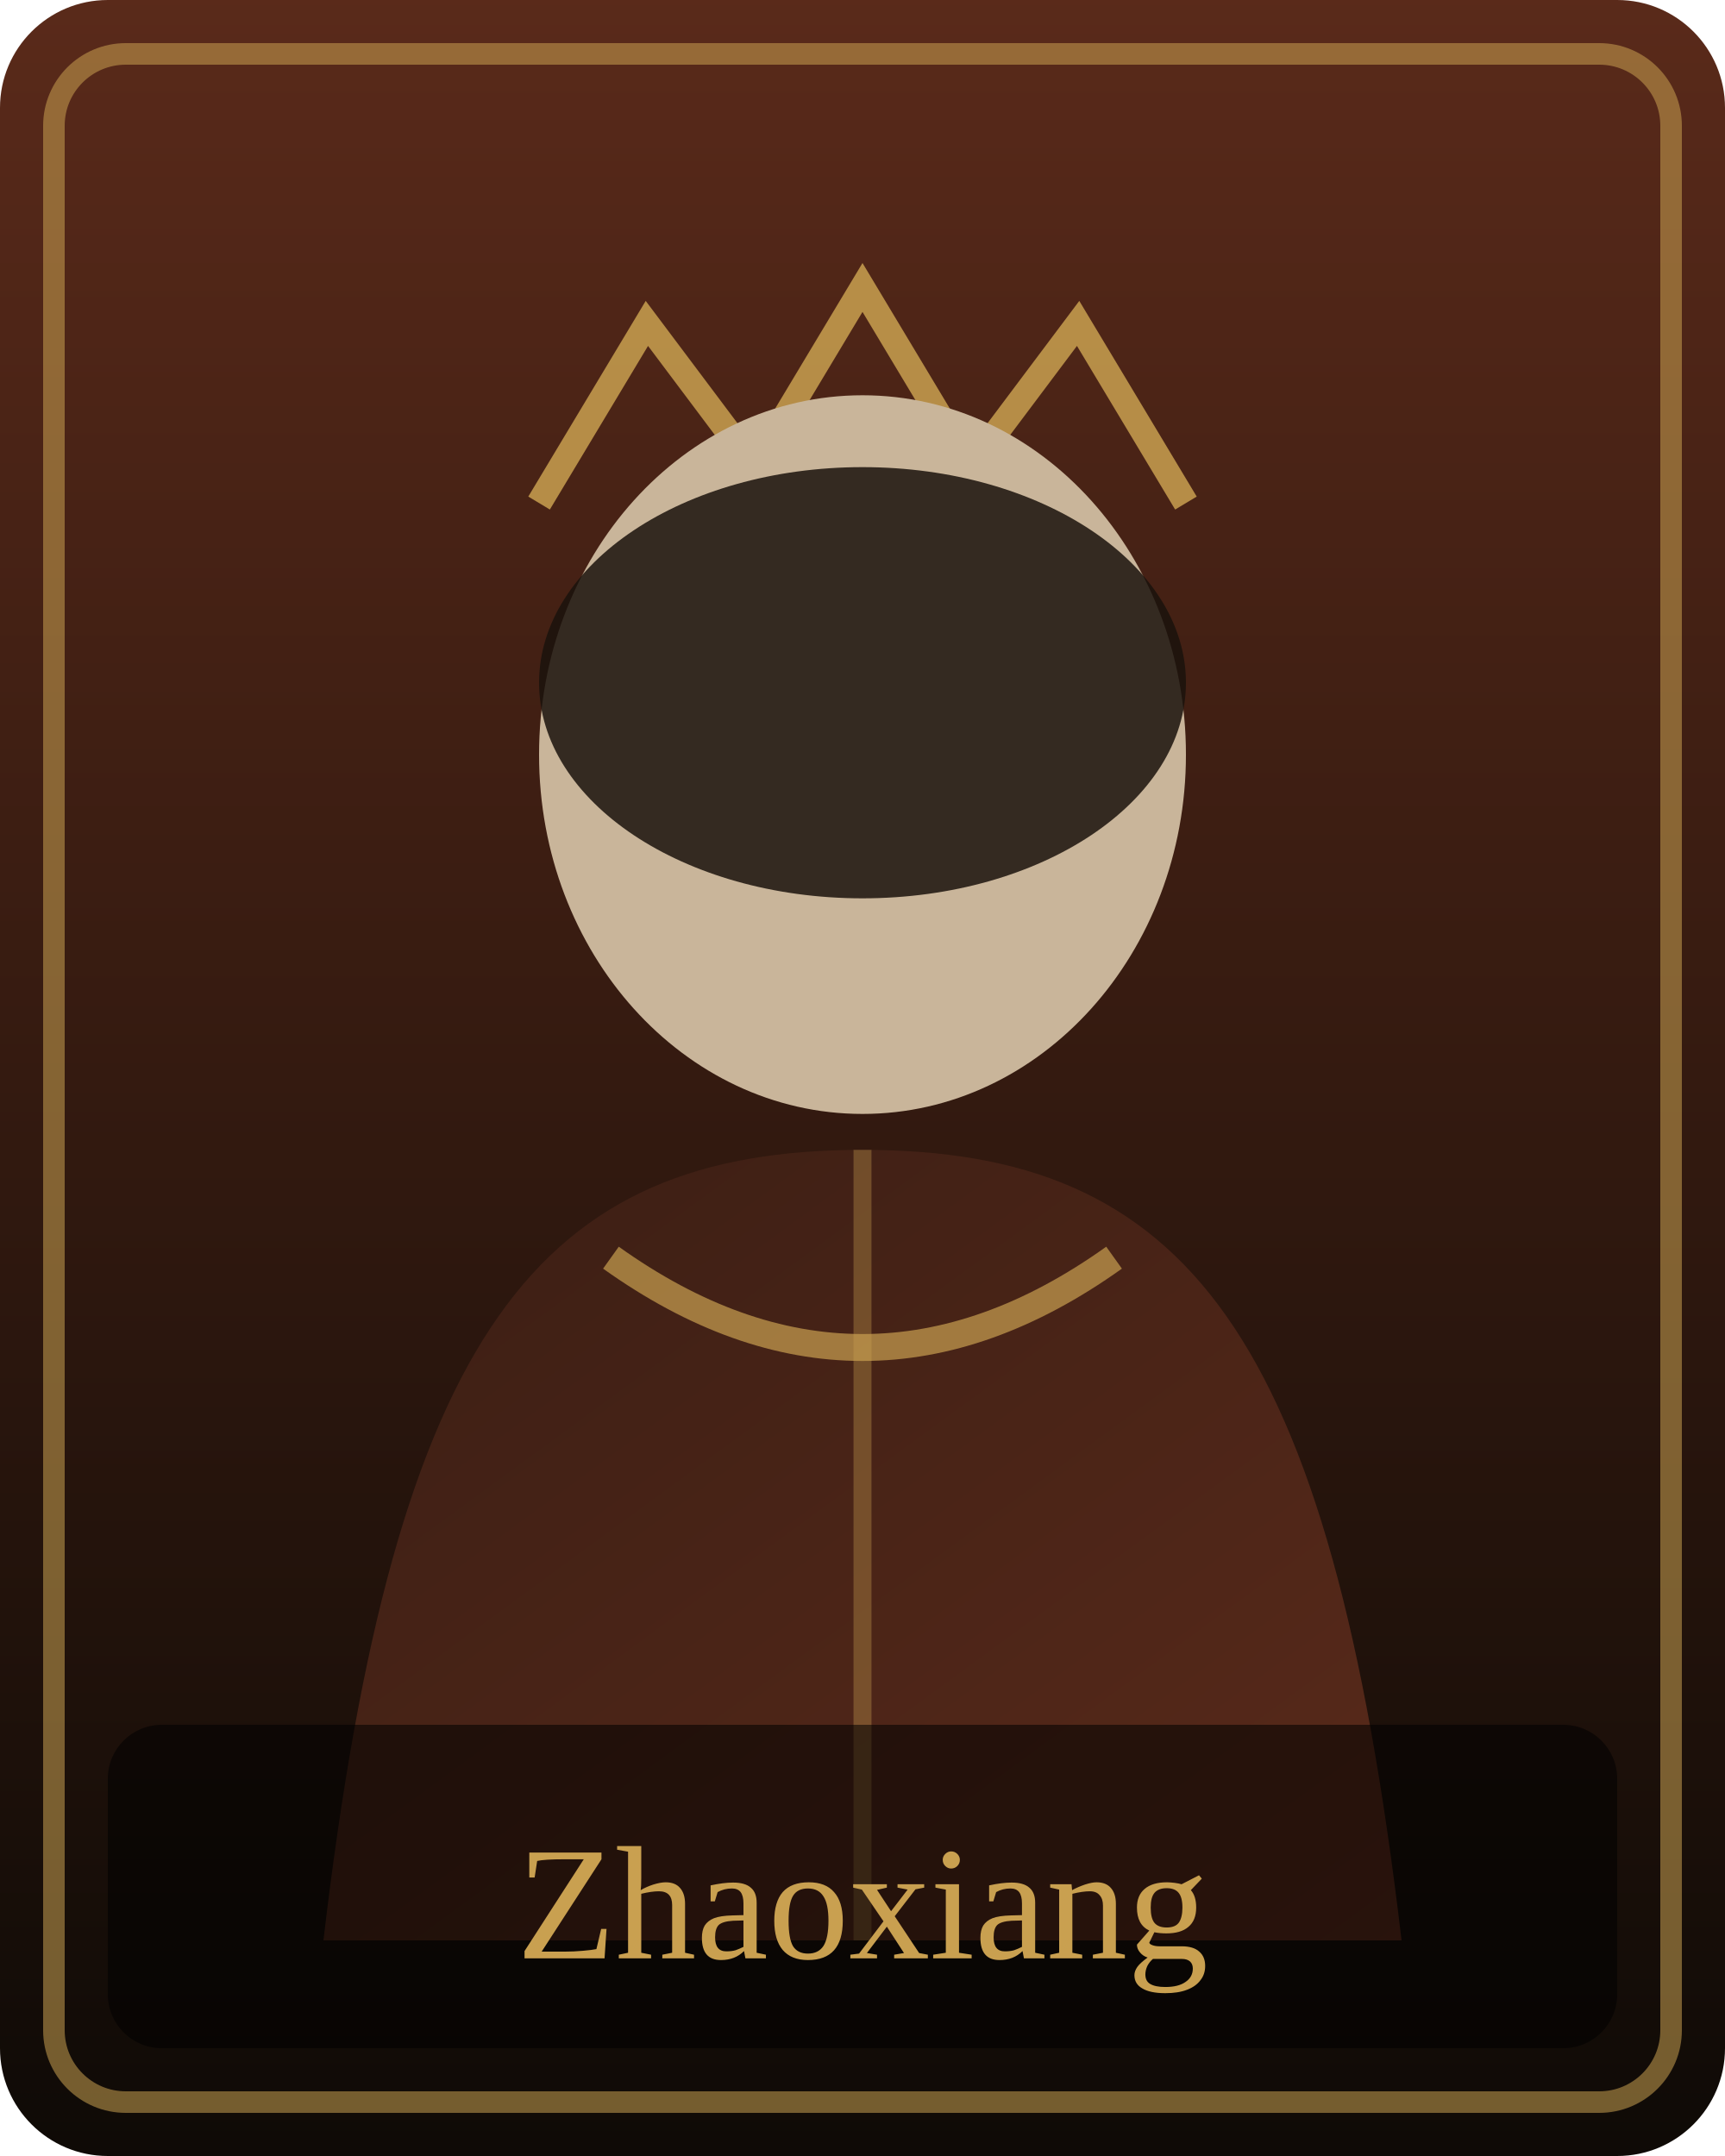
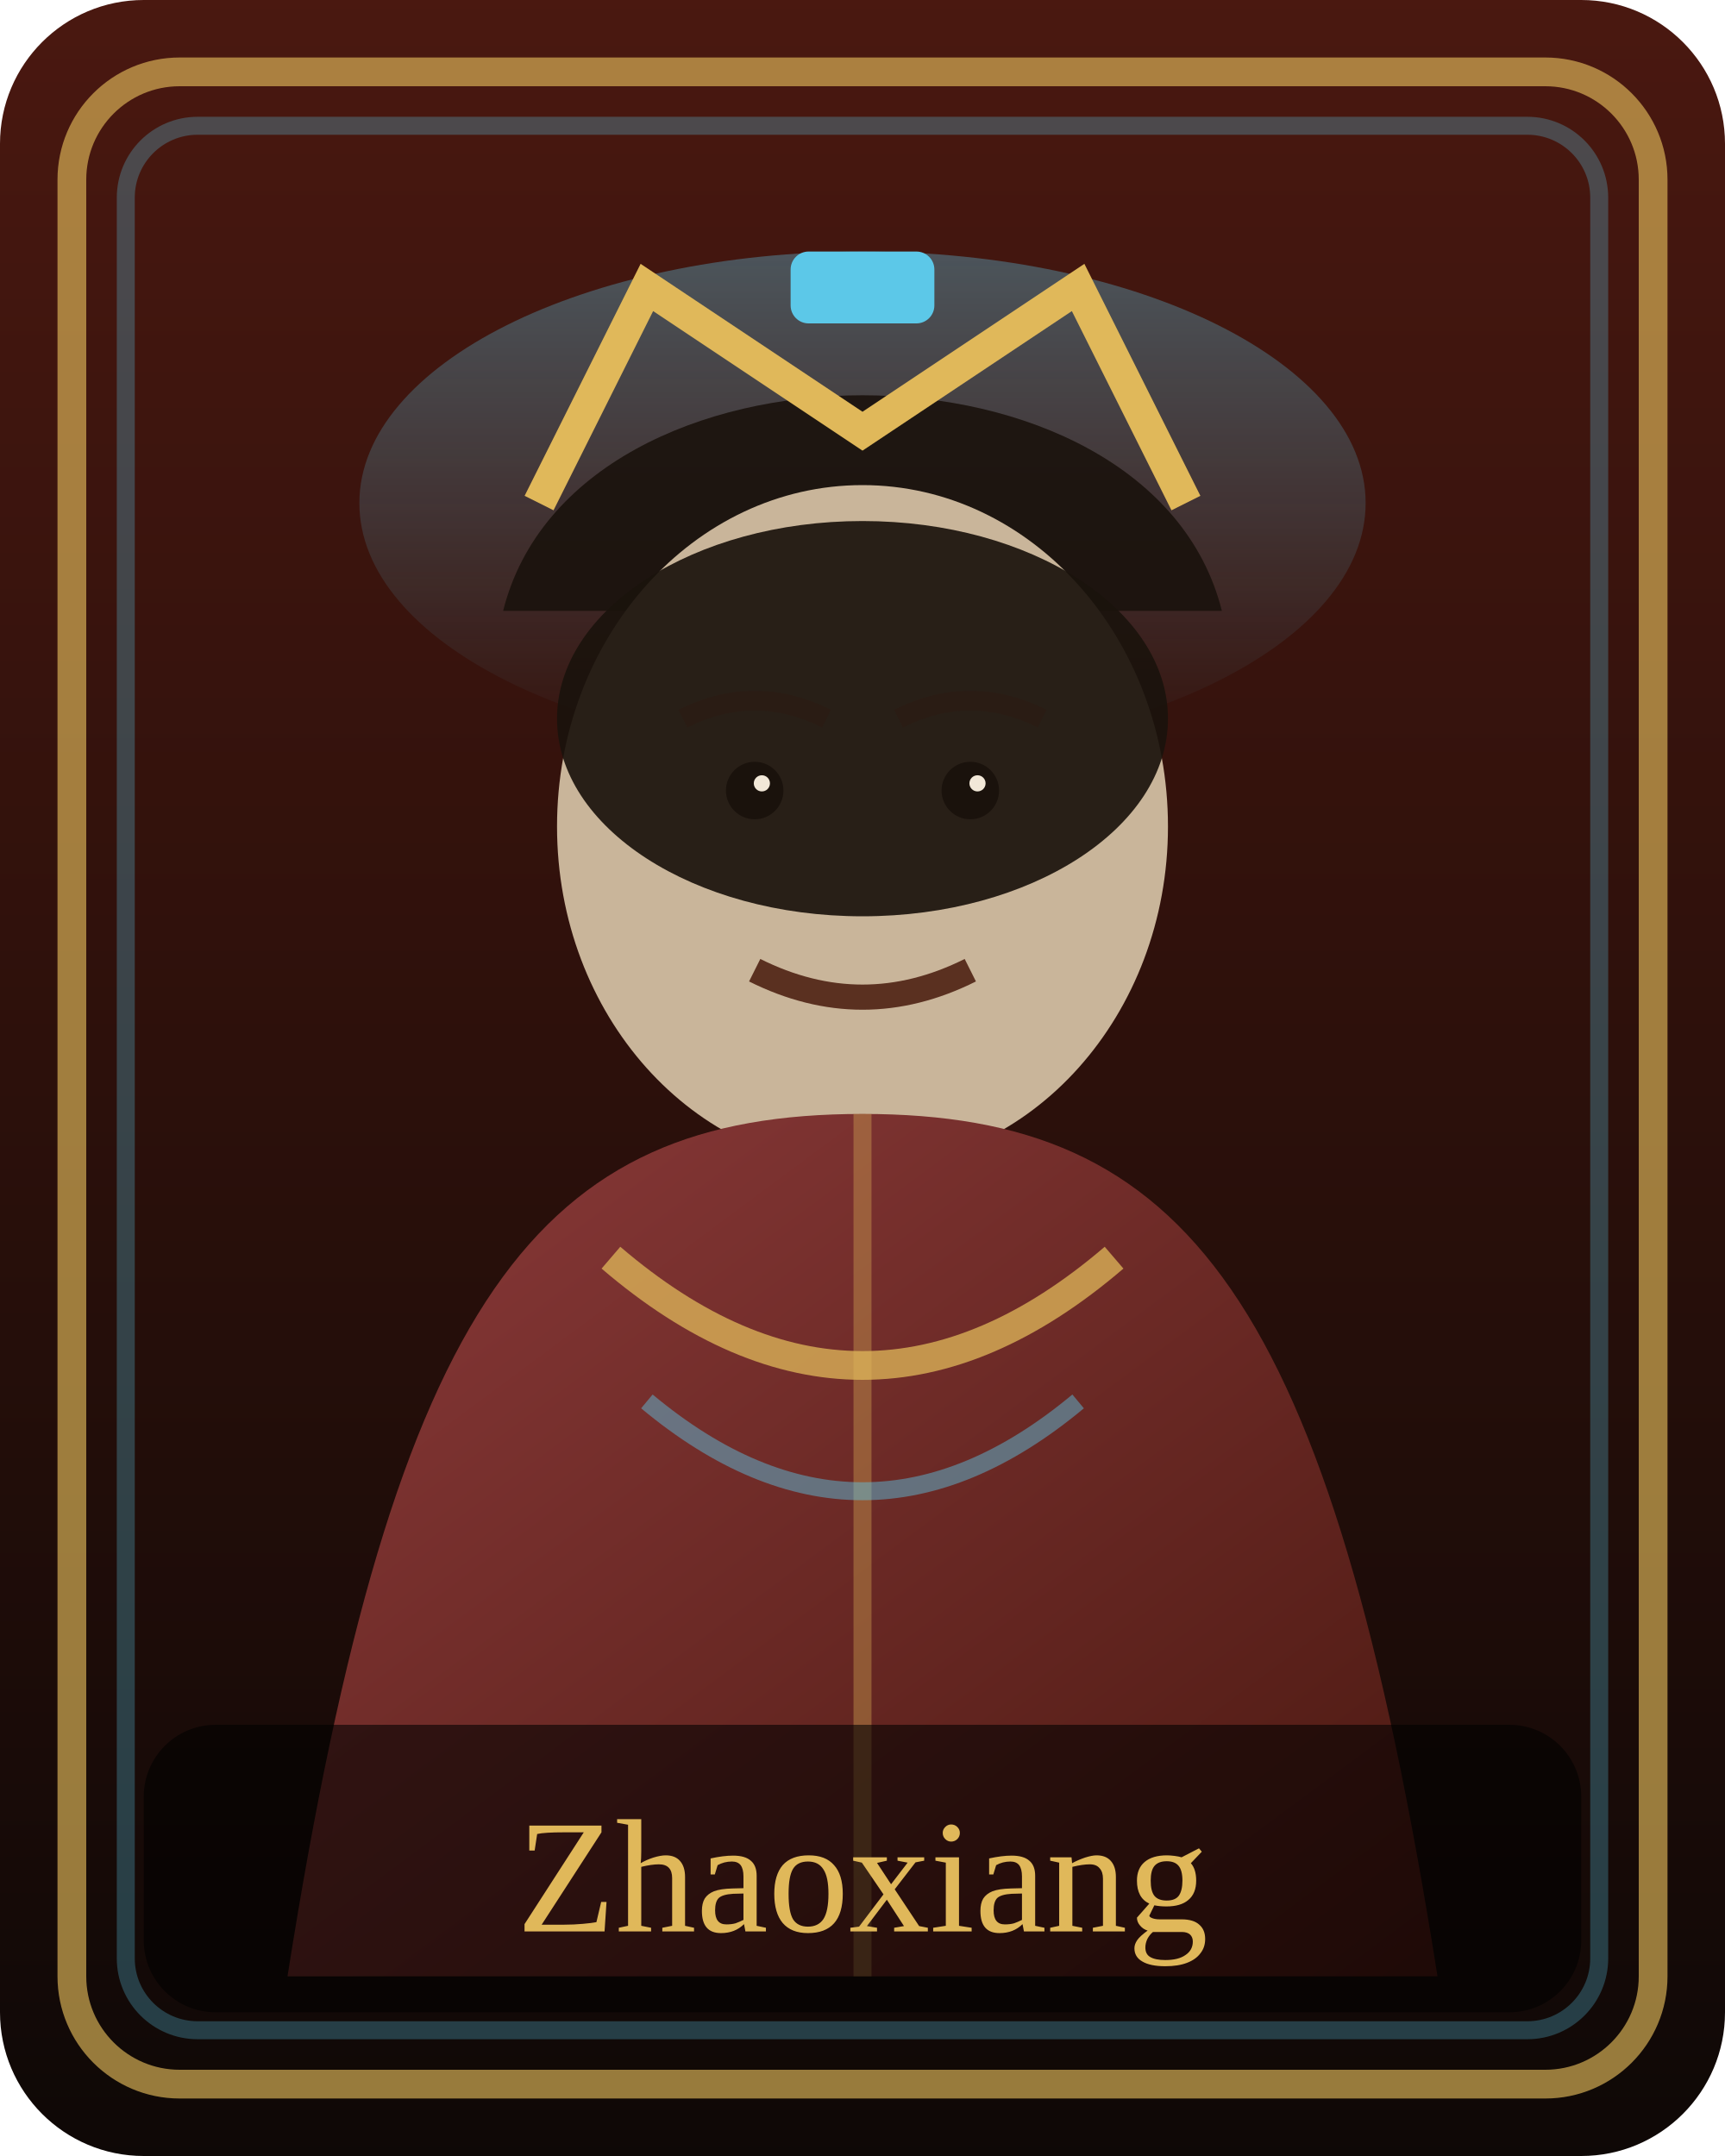
<svg xmlns="http://www.w3.org/2000/svg" viewBox="0 0 96 120" role="img" aria-label="Zhaoxiang">
  <defs>
    <linearGradient id="bg-zhaoxiang" x1="0" y1="0" x2="0" y2="1">
-       <stop offset="0%" stop-color="#5a2a1a" />
-       <stop offset="100%" stop-color="#0e0a06" />
+       <stop offset="0%" stop-color="#4a1810" />
+       <stop offset="100%" stop-color="#0e0806" />
    </linearGradient>
    <linearGradient id="robe-zhaoxiang" x1="0" y1="0" x2="1" y2="1">
-       <stop offset="0%" stop-color="#3a1e14" />
-       <stop offset="100%" stop-color="#5a2a1a" />
+       <stop offset="0%" stop-color="#8b3a3a" />
+       <stop offset="100%" stop-color="#4a1810" />
+     </linearGradient>
+     <linearGradient id="glow-zhaoxiang" x1="0" y1="0" x2="0" y2="1">
+       <stop offset="0%" stop-color="#5cc8e8" stop-opacity="0.35" />
+       <stop offset="100%" stop-color="#5cc8e8" stop-opacity="0" />
    </linearGradient>
  </defs>
-   <rect width="96" height="120" rx="6" fill="url(#bg-zhaoxiang)" />
-   <rect x="3" y="3" width="90" height="114" rx="4" fill="none" stroke="#c9a050" stroke-opacity="0.55" stroke-width="1.2" />
-   <path d="M30 28 L36 18 L42 26 L48 16 L54 26 L60 18 L66 28" fill="none" stroke="#c9a050" stroke-width="1.4" opacity="0.85" />
-   <ellipse cx="48" cy="42" rx="18" ry="20" fill="#c9b59a" />
-   <ellipse cx="48" cy="38" rx="18" ry="12" fill="#1a120c" opacity="0.85" />
-   <path d="M18 108 C22 74, 30 64, 48 64 C66 64, 74 74, 78 108 Z" fill="url(#robe-zhaoxiang)" />
-   <path d="M48 64 L48 108" stroke="#c9a050" stroke-width="1" opacity="0.35" />
-   <path d="M34 70 Q48 80 62 70" fill="none" stroke="#c9a050" stroke-width="1.5" opacity="0.7" />
-   <rect x="6" y="96" width="84" height="18" rx="3" fill="rgba(0,0,0,0.55)" />
-   <text x="48" y="109" text-anchor="middle" font-family="Georgia, 'Times New Roman', serif" font-size="9" fill="#c9a050">Zhaoxiang</text>
+   <rect width="96" height="120" rx="8" fill="url(#bg-zhaoxiang)" />
+   <rect x="4" y="4" width="88" height="112" rx="6" fill="none" stroke="#e0b85a" stroke-opacity="0.65" stroke-width="1.6" />
+   <rect x="7" y="7" width="82" height="106" rx="4" fill="none" stroke="#5cc8e8" stroke-opacity="0.28" stroke-width="1" />
+   <ellipse cx="48" cy="28" rx="28" ry="14" fill="url(#glow-zhaoxiang)" />
+   <path d="M28 34 C32 18, 64 18, 68 34" fill="#1a120c" opacity="0.9" />
+   <path d="M30 28 L36 16 L48 24 L60 16 L66 28" fill="none" stroke="#e0b85a" stroke-width="1.8" />
+   <rect x="44" y="14" width="8" height="4" rx="1" fill="#5cc8e8" />
+   <ellipse cx="48" cy="46" rx="17" ry="19" fill="#c9b59a" />
+   <ellipse cx="48" cy="40" rx="17" ry="11" fill="#1a120c" opacity="0.92" />
+   <path d="M38 40 Q42 38 46 40" fill="none" stroke="#2a1c14" stroke-width="1.1" />
+   <path d="M50 40 Q54 38 58 40" fill="none" stroke="#2a1c14" stroke-width="1.1" />
+   <circle cx="42" cy="44" r="1.6" fill="#1a120c" />
+   <circle cx="54" cy="44" r="1.6" fill="#1a120c" />
+   <circle cx="42.4" cy="43.6" r="0.45" fill="#f2e8d8" />
+   <circle cx="54.4" cy="43.6" r="0.45" fill="#f2e8d8" />
+   <path d="M42 54 Q48 57 54 54" fill="none" stroke="#5a3020" stroke-width="1.4" />
+   <path d="M16 110 C22 72, 30 62, 48 62 C66 62, 74 72, 80 110 Z" fill="url(#robe-zhaoxiang)" />
+   <path d="M48 62 L48 110" stroke="#e0b85a" stroke-width="1" opacity="0.35" />
+   <path d="M34 70 Q48 82 62 70" fill="none" stroke="#e0b85a" stroke-width="1.6" opacity="0.75" />
+   <path d="M36 78 Q48 88 60 78" fill="none" stroke="#5cc8e8" stroke-width="1" opacity="0.45" />
+   <rect x="8" y="96" width="80" height="16" rx="4" fill="rgba(0,0,0,0.58)" />
+   <text x="48" y="107.5" text-anchor="middle" font-family="Georgia, 'Times New Roman', serif" font-size="9" fill="#e0b85a">Zhaoxiang</text>
</svg>
